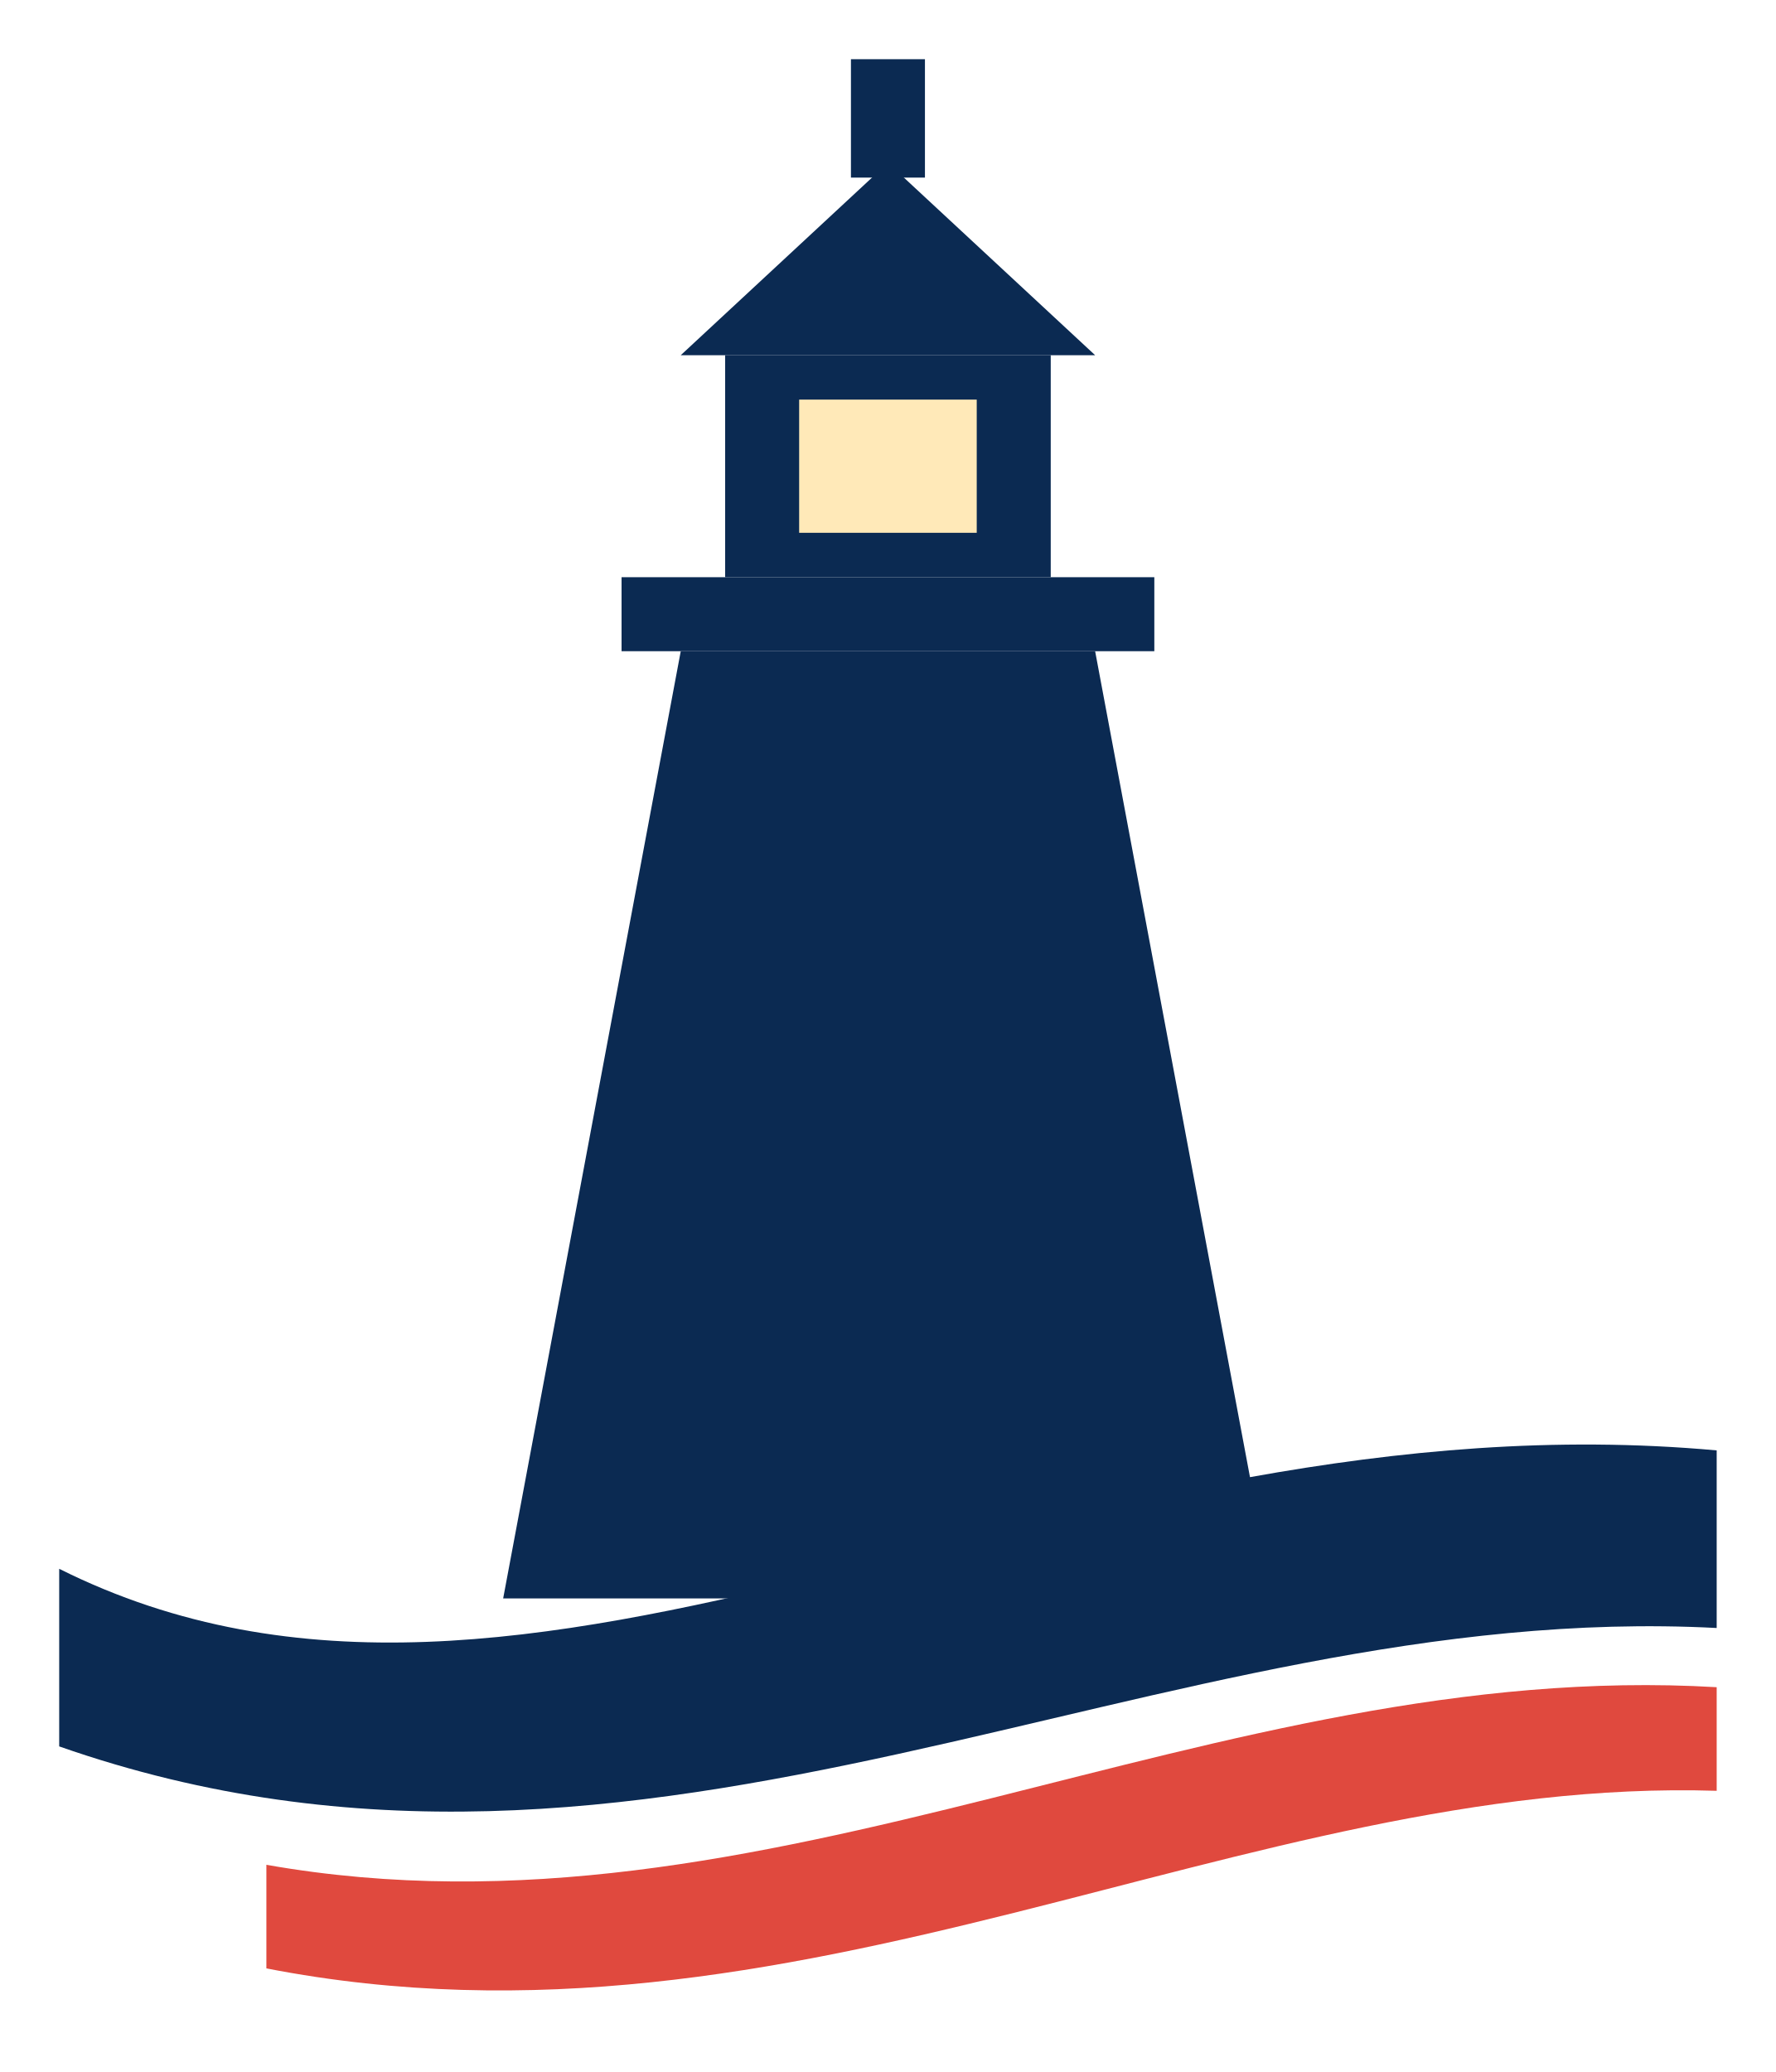
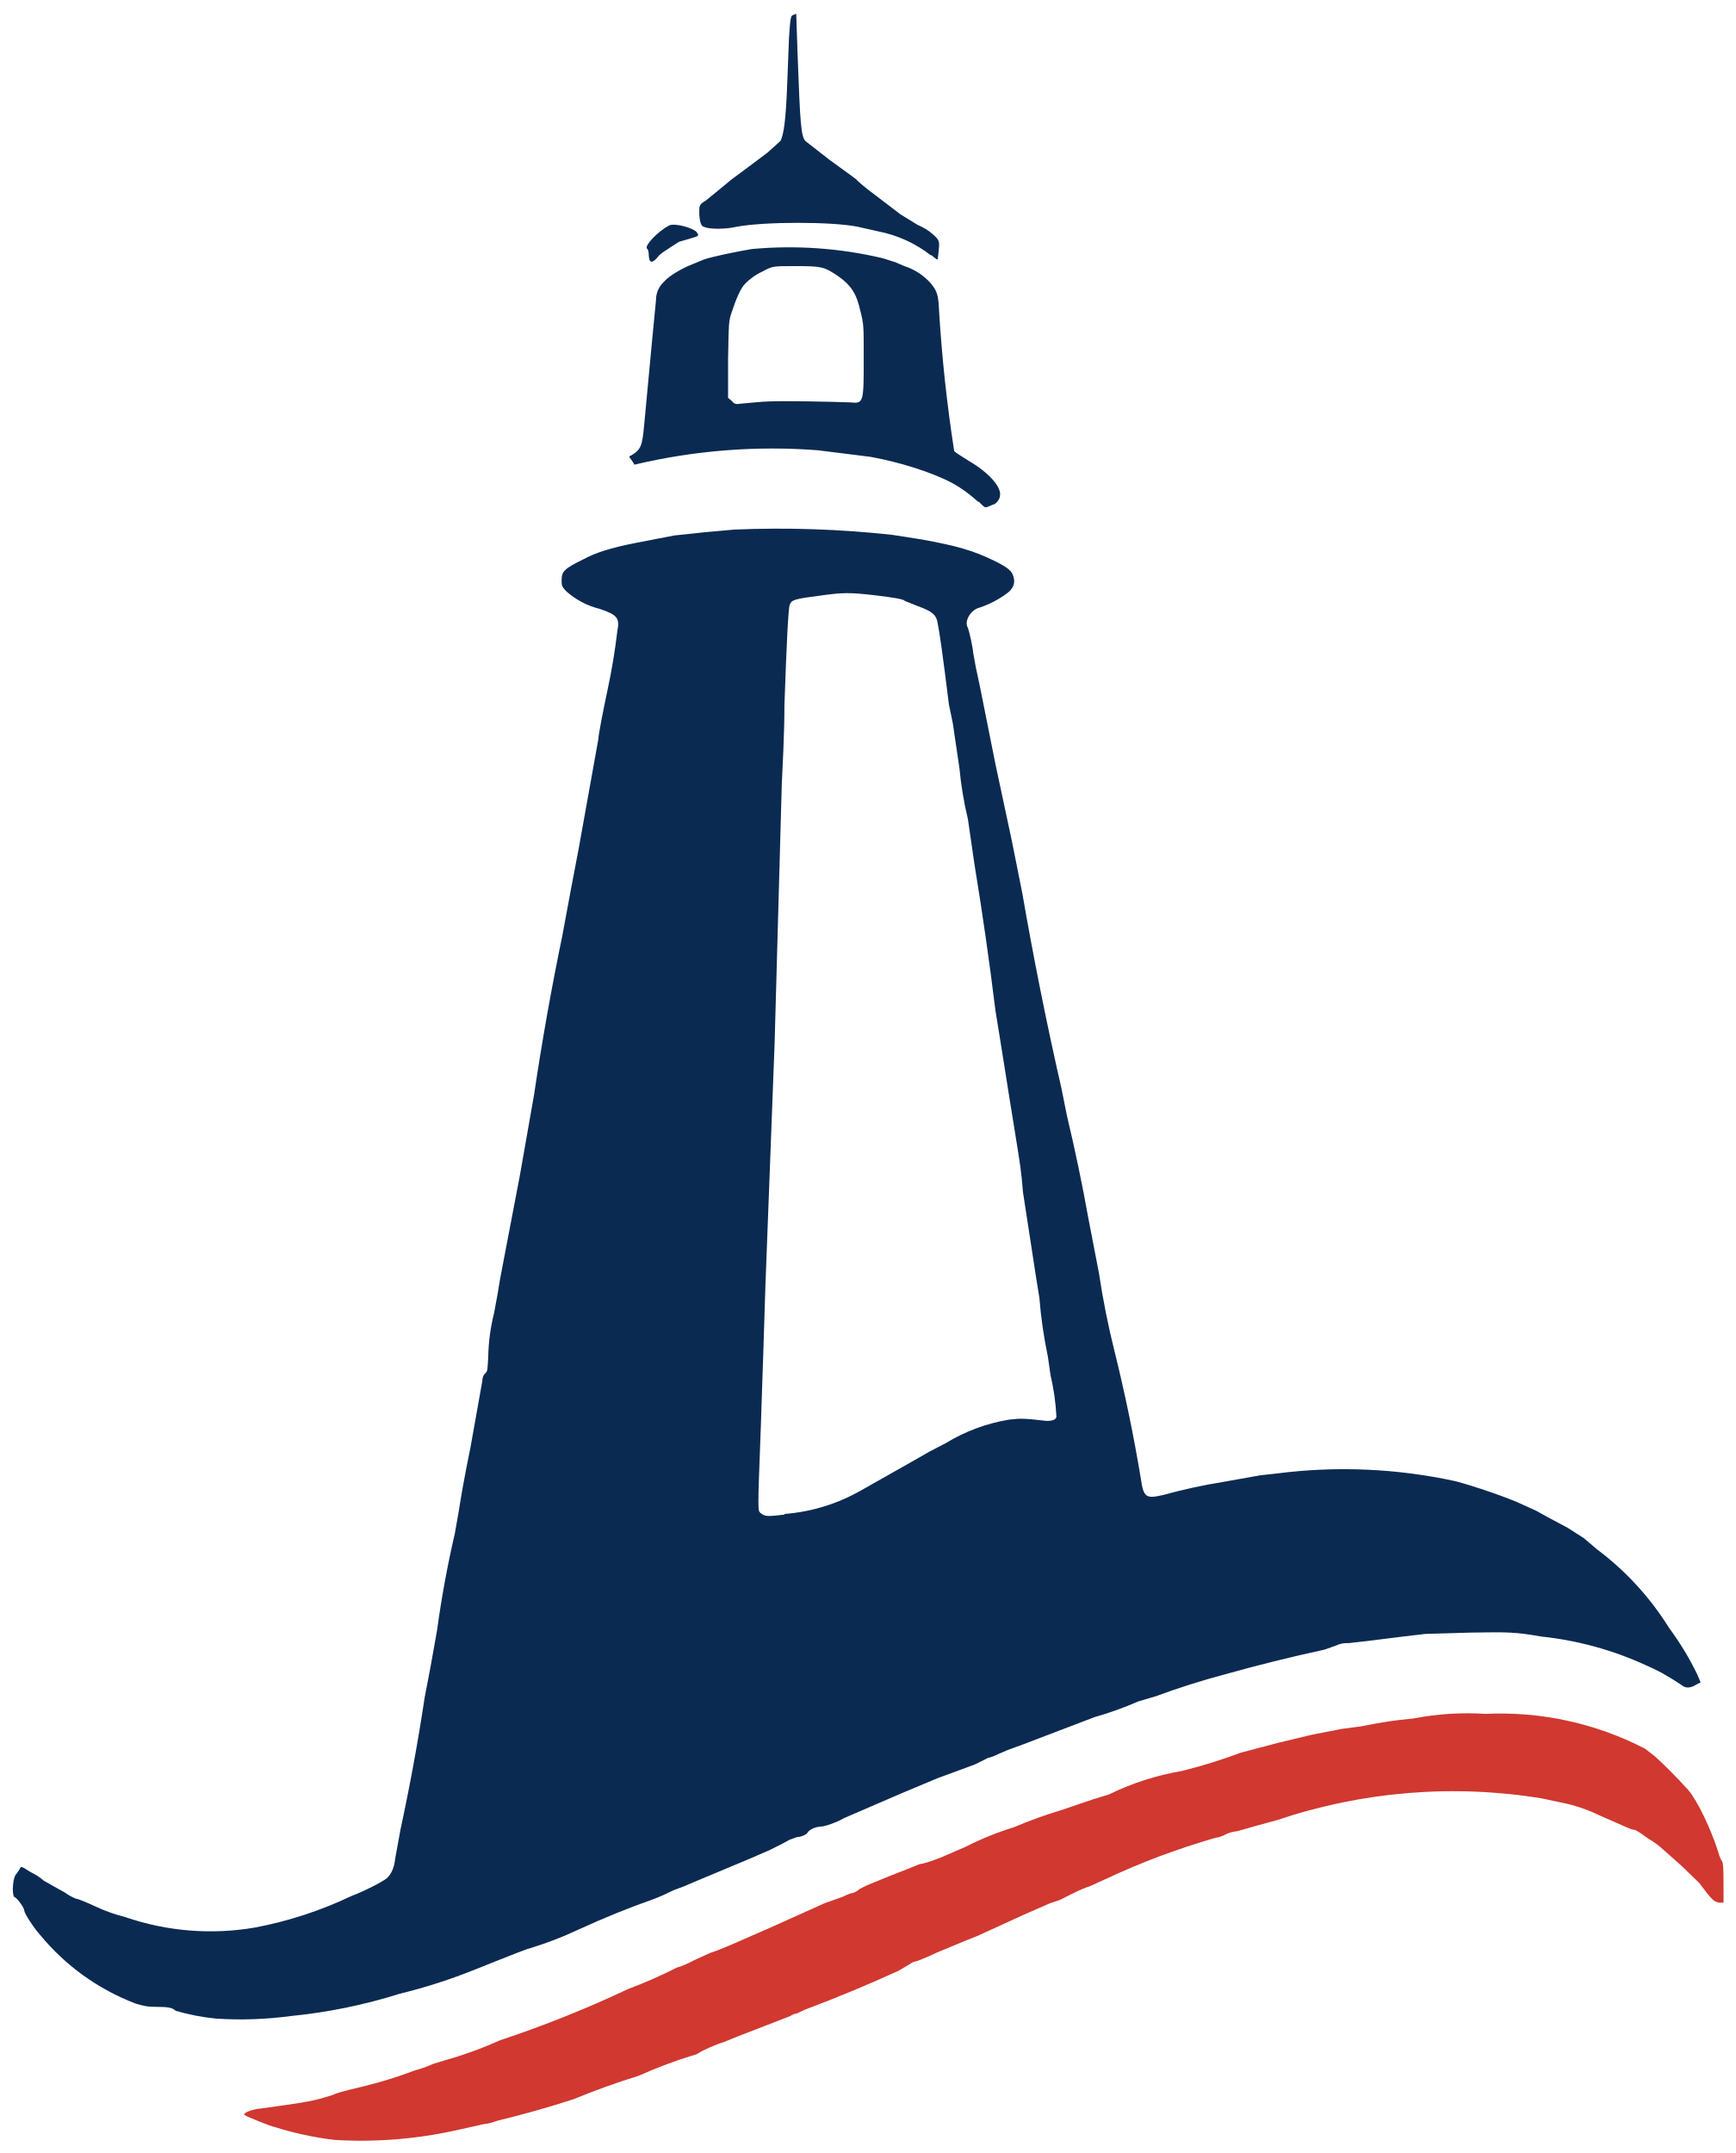
- <svg xmlns="http://www.w3.org/2000/svg" viewBox="0 0 120 140" role="img" aria-label="Lighthouse Maritime Agency">
-   <path d="M60 4 L60 12" stroke="#0B2A52" stroke-width="5" />
-   <path d="M46 24 L60 11 L74 24 Z" fill="#0B2A52" />
-   <rect x="49" y="24" width="22" height="15" fill="#0B2A52" />
-   <rect x="54" y="27" width="12" height="9" fill="#FFE9B8" />
-   <rect x="42" y="39" width="36" height="5" fill="#0B2A52" />
-   <path d="M46 44 L74 44 L86 108 L34 108 Z" fill="#0B2A52" />
-   <path d="M4 106 C36 122 72 94 116 98 L116 110 C78 108 44 132 4 118 Z" fill="#0B2A52" />
-   <path d="M18 126 C52 132 82 112 116 114 L116 121 C84 120 54 140 18 133 Z" fill="#E0493E" />
+ <svg xmlns="http://www.w3.org/2000/svg" aria-label="Lighthouse Maritime Agency" viewBox="-2 4 264.8 328.5">
+   <path fill="#0B2A52" fill-rule="evenodd" d="M31 312a34 34 0 0 1-6.2-1.2c-.5-.5-1.2-.6-3.1-.6-1.1 0-1.7-.1-3-.5a35 35 0 0 1-14.6-10.5c-1-1.1-2.4-3.3-2.4-3.7s-1-1.8-1.4-2c-.5 0-.4-2.5 0-3.3l.7-1c.2-.5.2-.5 1.6.4q1.4.7 2 1.3l1.4.8 1.8 1q1 .7 1.8 1c.3 0 1.7.6 3 1.2a25 25 0 0 0 4.5 1.6 40 40 0 0 0 19.8 1.6 60 60 0 0 0 14.7-4.8c1.9-.7 4.8-2.2 5.4-2.7q1.1-1 1.3-3l.8-4.4a323 323 0 0 0 3.7-20.2l.9-4.7 1-5.6a162 162 0 0 1 2.7-14.7l.6-3.4c.4-2.5.7-4.4 1.8-9.8l1.8-10.1q0-.8.5-1.2c.3-.3.3-.6.4-2.5a30 30 0 0 1 .9-6.7l.5-2.7.4-2.4.8-4.2 2.2-11.5 2.2-12.5a429 429 0 0 1 4.3-24.2l1.3-7 1.2-6.3 3-16.7c0-.6.7-4.2 1.4-7.5a95 95 0 0 0 1.5-9c.4-2 0-2.5-2.7-3.4a12 12 0 0 1-5-2.6c-.8-.8-.8-1-.8-1.7 0-1.4.3-1.8 3.4-3.3q2.5-1.4 7.6-2.4l3.6-.7 2.6-.5 4.7-.5 4.5-.4a160 160 0 0 1 24 .8l4.5.7c5.5 1 7.9 1.7 11.2 3.3 2.2 1.1 2.7 1.6 2.9 2.6q.3 1.3-1 2.3a15 15 0 0 1-4.2 2.2c-1.3.3-2.3 1.9-1.9 2.9.3.5.9 3.5.9 4l.4 2.2.6 2.8 2.4 12 2.5 11.7 1.6 8a573 573 0 0 0 6 29.9l.8 4a284 284 0 0 1 3.3 15.8l1.6 8.3a127 127 0 0 0 2.4 12 251 251 0 0 1 4 19.4c.4 2.8.8 3 3.4 2.4a85 85 0 0 1 9.2-2l5.6-1 2.7-.3a80 80 0 0 1 27.1 1.2c2.7.7 8.3 2.6 10.3 3.6l2 .9 1.8 1 3 1.6 2.5 1.6 2 1.7a44 44 0 0 1 11 12 44 44 0 0 1 4.3 7.1l.5 1.2-.6.3q-1.4.9-2.3.1l-1.4-.9-1.7-1-1.2-.6-1.1-.5a51 51 0 0 0-16-4.4c-4-.7-5.2-.7-10.8-.6l-6.9.2-3.4.4-5.6.7-2.7.3a4 4 0 0 0-2 .4l-1.7.6a259 259 0 0 0-15.3 3.8 115 115 0 0 0-10.4 3.3l-2.7.8a53 53 0 0 1-6.7 2.4l-11 4.2-2.2.8-1.4.6q-1 .5-1.6.6l-2 1-5.7 2.1-5.5 2.3-8.8 3.8c-1 .6-2.9 1.3-3.6 1.3q-1.2.1-1.9.8c-.1.4-1.1.8-1.7.8l-1.1.4-1.3.7-1.8.9-3 1.3-8.6 3.6-1.4.6-1.6.6-1.7.8-1.2.5a132 132 0 0 0-11.6 4.7 57 57 0 0 1-7.9 3l-1.6.6-3.8 1.5-2.5 1a84 84 0 0 1-11.5 3.7 82 82 0 0 1-16.6 3.4 58 58 0 0 1-11.4.4m86.7-77a28 28 0 0 0 11.7-3.6l7.6-4.3 2.8-1.6 2.5-1.3a27 27 0 0 1 9.7-3.6c1.9-.2 2.2-.2 5.7.2q1.5 0 1.5-.7a35 35 0 0 0-.9-6.3l-.4-2.8a71 71 0 0 1-1.3-9l-.5-3.1-2-13c-.3-3.6-.4-4-1.2-9l-1-6.2-.6-3.8-.8-5-.6-3.7a550 550 0 0 0-3.2-22.3l-1-6.9a56 56 0 0 1-1.3-7.8l-1-6.8-.6-2.9q-1.3-10.5-1.7-12.3c-.2-1.4-.8-1.9-3-2.7l-2-.8c-.3-.3-1.5-.5-4.8-.9-3.6-.4-4.6-.4-7.6 0-4.6.6-4.9.7-5.2 1.5q-.3.7-.8 15.3c0 4.4-.3 9.8-.4 11.9l-1.1 39.7-1.4 36.9-.3 9.5-.4 12c-.5 13.5-.5 12.8 0 13.3.7.5 1 .5 3.6.2m29.6-154.5c-1.6-1.4-2.4-2-4-2.9-3-1.6-8-3.2-12.5-4l-8-1a91 91 0 0 0-28 2.2l-.1-.2-.4-.6q-.5-.5 0-.6c1.5-.9 1.7-1.4 2-4.7L97.5 56l.6-6.2q0-1.7 1.3-2.9c.7-.8 2.7-2 4.3-2.6l1.7-.7c1.1-.4 4.9-1.2 7.3-1.6a62 62 0 0 1 20 1.4l1.9.6 1.4.6a9 9 0 0 1 4 2.6c1 1.2 1.2 1.8 1.3 4.3a229 229 0 0 0 2.3 21.3c.1.2 1.1.8 2.2 1.5 3.1 1.8 5 4 4.8 5.3 0 .6-.7 1.4-1.1 1.4l-.7.3c-.5.2-.5.2-1.5-.8m-33-15.2c2.5-.2 11.2 0 13.5.1 2 .2 2 0 2-6.9 0-4.8 0-5-.5-7-.6-2.7-1.4-4-3.6-5.5-2-1.3-2.3-1.4-6.4-1.4-3.4 0-3.4 0-4.9.8a9 9 0 0 0-2.8 2q-.9 1-2 4.4c-.4 1.2-.4 1.5-.5 7v5.9l.6.5q.4.6 1.2.4zM97 43q0-.9-.3-1.1c-.3-.5 1.7-2.6 3.4-3.5.8-.4 3.5.3 4.2 1 .4.6.4.6-1 1l-1.7.5c-2 1.3-2.9 1.8-3.3 2.4q-1.2 1.4-1.3-.3m43.1 0a19 19 0 0 0-8.1-3.7l-3.1-.7c-3.9-.8-14.3-.8-18.5 0-1.7.4-4.2.4-5 0q-.6-.1-.7-2c0-1.3 0-1.4 1-2l1.6-1.3 2.3-1.9 2.7-2 2.8-2.1 2-1.8c.5-1 .8-3.2 1-8.1l.3-7.7c.2-3.1.3-3.3.6-3.4l.5-.2.2 6c.4 10.7.5 12.9 1.3 13.5l3.6 2.8 3.3 2.4.8.6c.1.2 1.4 1.3 2.9 2.4l3.8 2.9 2.6 1.6q1.4.6 2.3 1.4c1.1 1 1.1 1 .9 2.9l-.1.9q0 .3-1-.6" />
+   <path fill="#D03830" fill-rule="evenodd" d="M49 330.5a51 51 0 0 1-9.2-2c-.3 0-4.3-1.6-4.5-1.8-.3-.3 1.2-.9 2.6-1 7.2-1 7.8-1.1 10.7-2 1-.4 1.2-.5 5-1.4a67 67 0 0 0 7.7-2.4q1.5-.4 2.8-1l2-.6a60 60 0 0 0 8.2-3 173 173 0 0 0 19.5-7.8 73 73 0 0 0 7.5-3.3c.5-.1 1.7-.6 2.6-1.1l2.4-1.1 1.4-.5 1.7-.7 6.4-2.8 8-3.6 2.8-1q1-.5 1.6-.6.4-.1 1-.6l1-.5 1.2-.5 2.2-.9 2.8-1.1 2-.8c.5 0 1.9-.5 3.2-1l3.7-1.6a46 46 0 0 1 7.4-3 68 68 0 0 1 7.2-2.6l5-1.7 2.3-.7a41 41 0 0 1 11.2-3.6 83 83 0 0 0 9-2.8l5.7-1.5 5-1.2 4.6-.9 3-.4c3.6-.7 4.9-.9 8-1.2a43 43 0 0 1 11-.7 48 48 0 0 1 24.3 5.3l1.3 1c1 .8 3.7 3.5 5.3 5.3 1.4 1.6 3.5 6 4.6 9.5q.3 1.1.6 1.4c.1.2.2.8.2 3.3v3h-.7c-.8-.2-1-.3-3-3l-2.8-2.7-2.6-2.3c-.6-.6-1.7-1.4-2.3-1.7l-1.4-1-.7-.4c-.6 0-1-.3-5.4-2.2a24 24 0 0 0-6-2l-2.8-.6a84 84 0 0 0-40.4 3.3l-3.3.9-2.8.8q-1 .1-1.8.5-.7.4-1.5.5a113 113 0 0 0-17 6.4l-2.2 1q-1 .3-2.6 1.1l-2 1-1.5.5-4.1 1.8-7 3.2-2 .8-4.1 1.7-1.3.6-1.7.7q-.7.1-1.2.5l-1.7 1a222 222 0 0 1-14.2 5.9l-1.3.6q-.6.1-1 .4l-1.8.7-6.2 2.4-2.2.9c-1.1.3-3.3 1.3-3.7 1.6q-.4.3-1.3.5a73 73 0 0 0-7.9 3 118 118 0 0 0-10 3.6 157 157 0 0 1-11.7 3.3q-1 .4-2 .5l-4.5 1a67 67 0 0 1-18.3 1.4" />
</svg>
